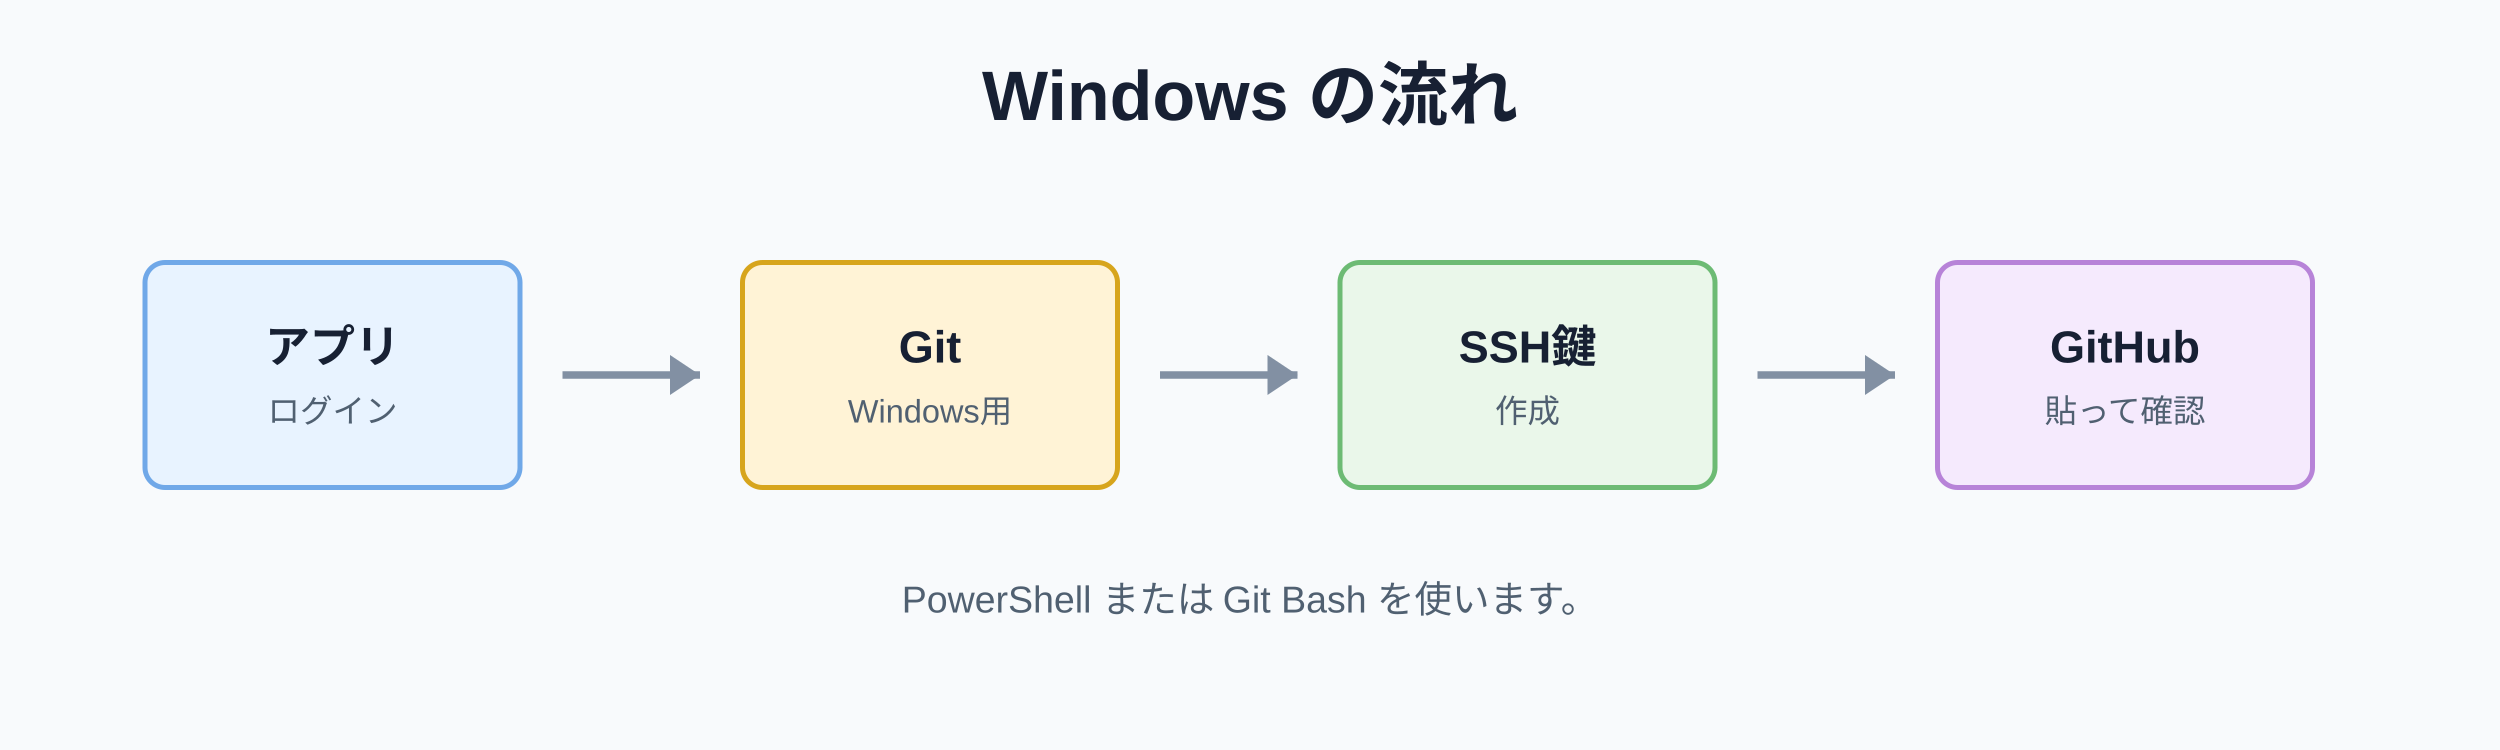
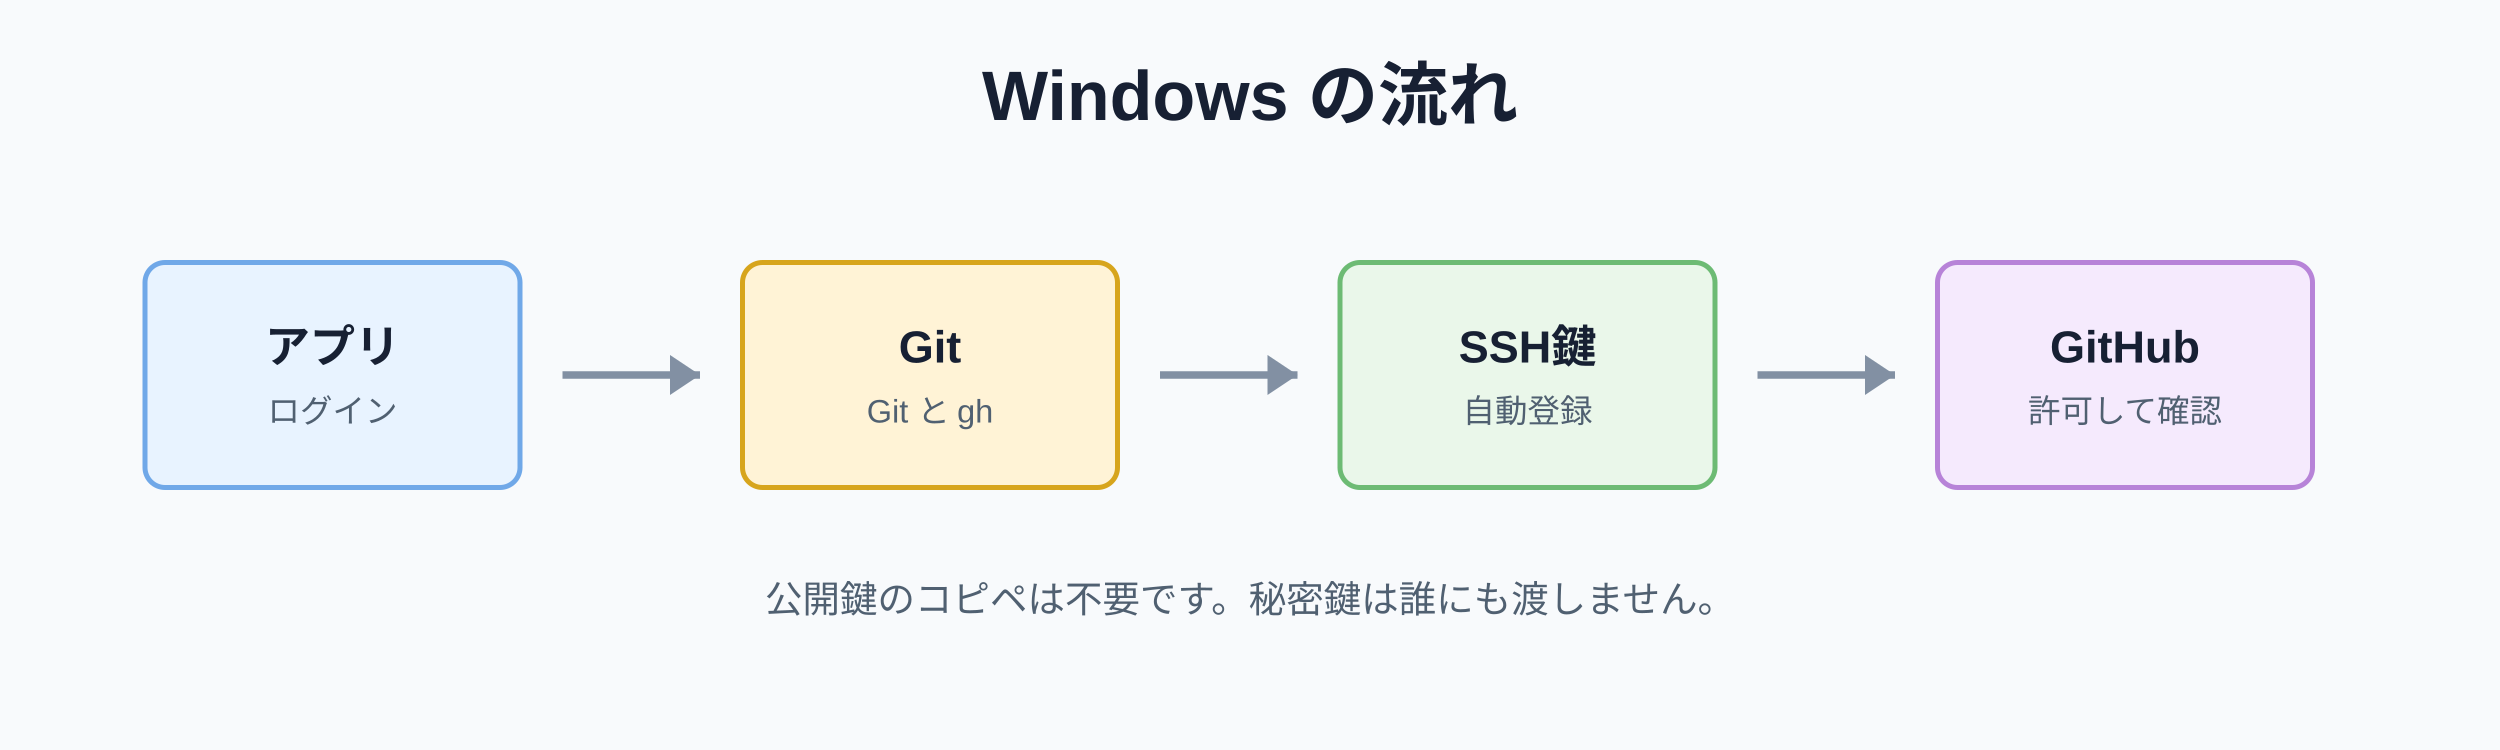
<svg xmlns="http://www.w3.org/2000/svg" width="1000" height="300" viewBox="0 0 1000 300" role="img" aria-labelledby="title desc">
  <rect width="1000" height="300" fill="#f8fafc" />
  <text x="500" y="48" text-anchor="middle" font-family="Arial, 'Yu Gothic', 'Meiryo', sans-serif" font-size="28" font-weight="700" fill="#172033">Windows の流れ</text>
  <g font-family="Arial, 'Yu Gothic', 'Meiryo', sans-serif">
    <rect x="58" y="105" width="150" height="90" rx="8" fill="#e8f3ff" stroke="#70a8e8" stroke-width="2" />
    <text x="133" y="145" text-anchor="middle" font-size="18" font-weight="700" fill="#172033">アプリ</text>
    <text x="133" y="169" text-anchor="middle" font-size="13" fill="#506071">ログイン</text>
    <path d="M225 150h55" stroke="#8290a3" stroke-width="3" />
    <path d="M280 150l-12-8v16z" fill="#8290a3" />
    <rect x="297" y="105" width="150" height="90" rx="8" fill="#fff3d6" stroke="#d7a51d" stroke-width="2" />
    <text x="372" y="145" text-anchor="middle" font-size="18" font-weight="700" fill="#172033">Git</text>
-     <text x="372" y="169" text-anchor="middle" font-size="13" fill="#506071">Windows用</text>
+     <text x="372" y="169" text-anchor="middle" font-size="13" fill="#506071">Git と gh</text>
    <path d="M464 150h55" stroke="#8290a3" stroke-width="3" />
    <path d="M519 150l-12-8v16z" fill="#8290a3" />
    <rect x="536" y="105" width="150" height="90" rx="8" fill="#eaf7ea" stroke="#6dbb74" stroke-width="2" />
    <text x="611" y="145" text-anchor="middle" font-size="18" font-weight="700" fill="#172033">SSH鍵</text>
-     <text x="611" y="169" text-anchor="middle" font-size="13" fill="#506071">作成</text>
+     <text x="611" y="169" text-anchor="middle" font-size="13" fill="#506071">自動登録</text>
    <path d="M703 150h55" stroke="#8290a3" stroke-width="3" />
    <path d="M758 150l-12-8v16z" fill="#8290a3" />
    <rect x="775" y="105" width="150" height="90" rx="8" fill="#f5eafd" stroke="#b783d8" stroke-width="2" />
    <text x="850" y="145" text-anchor="middle" font-size="18" font-weight="700" fill="#172033">GitHub</text>
-     <text x="850" y="169" text-anchor="middle" font-size="13" fill="#506071">貼って確認</text>
+     <text x="850" y="169" text-anchor="middle" font-size="13" fill="#506071">許可して確認</text>
  </g>
-   <text x="500" y="245" text-anchor="middle" font-family="Arial, 'Yu Gothic', 'Meiryo', sans-serif" font-size="15" fill="#506071">PowerShell または Git Bash を使います。</text>
+   <text x="500" y="245" text-anchor="middle" font-family="Arial, 'Yu Gothic', 'Meiryo', sans-serif" font-size="15" fill="#506071">公開鍵のコピペは不要です。秘密鍵は誰にも渡しません。</text>
</svg>
